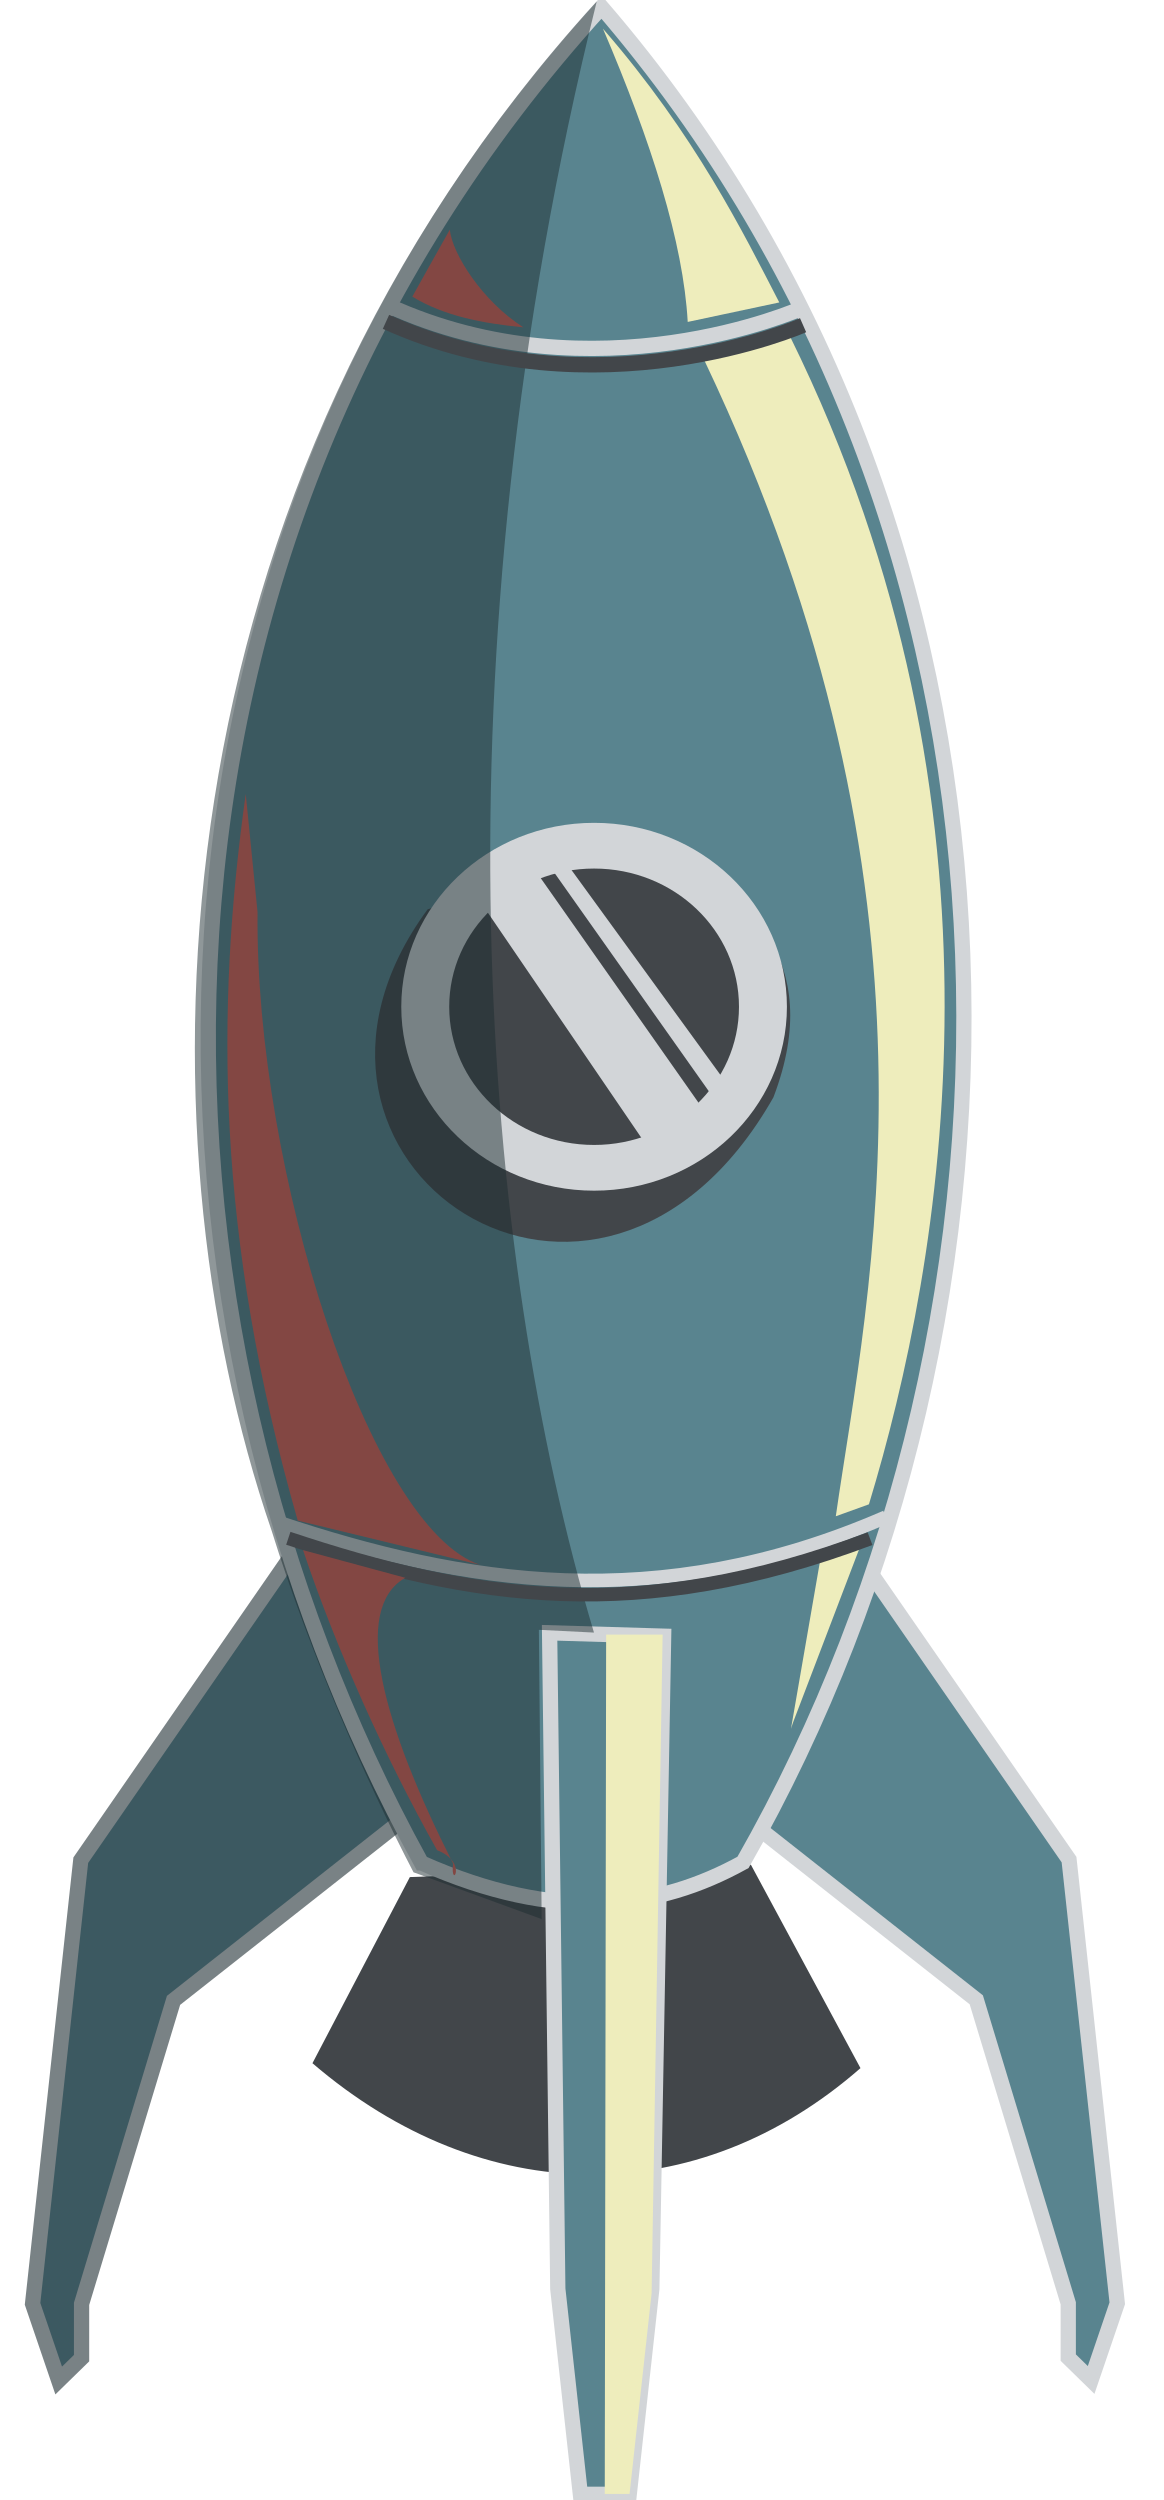
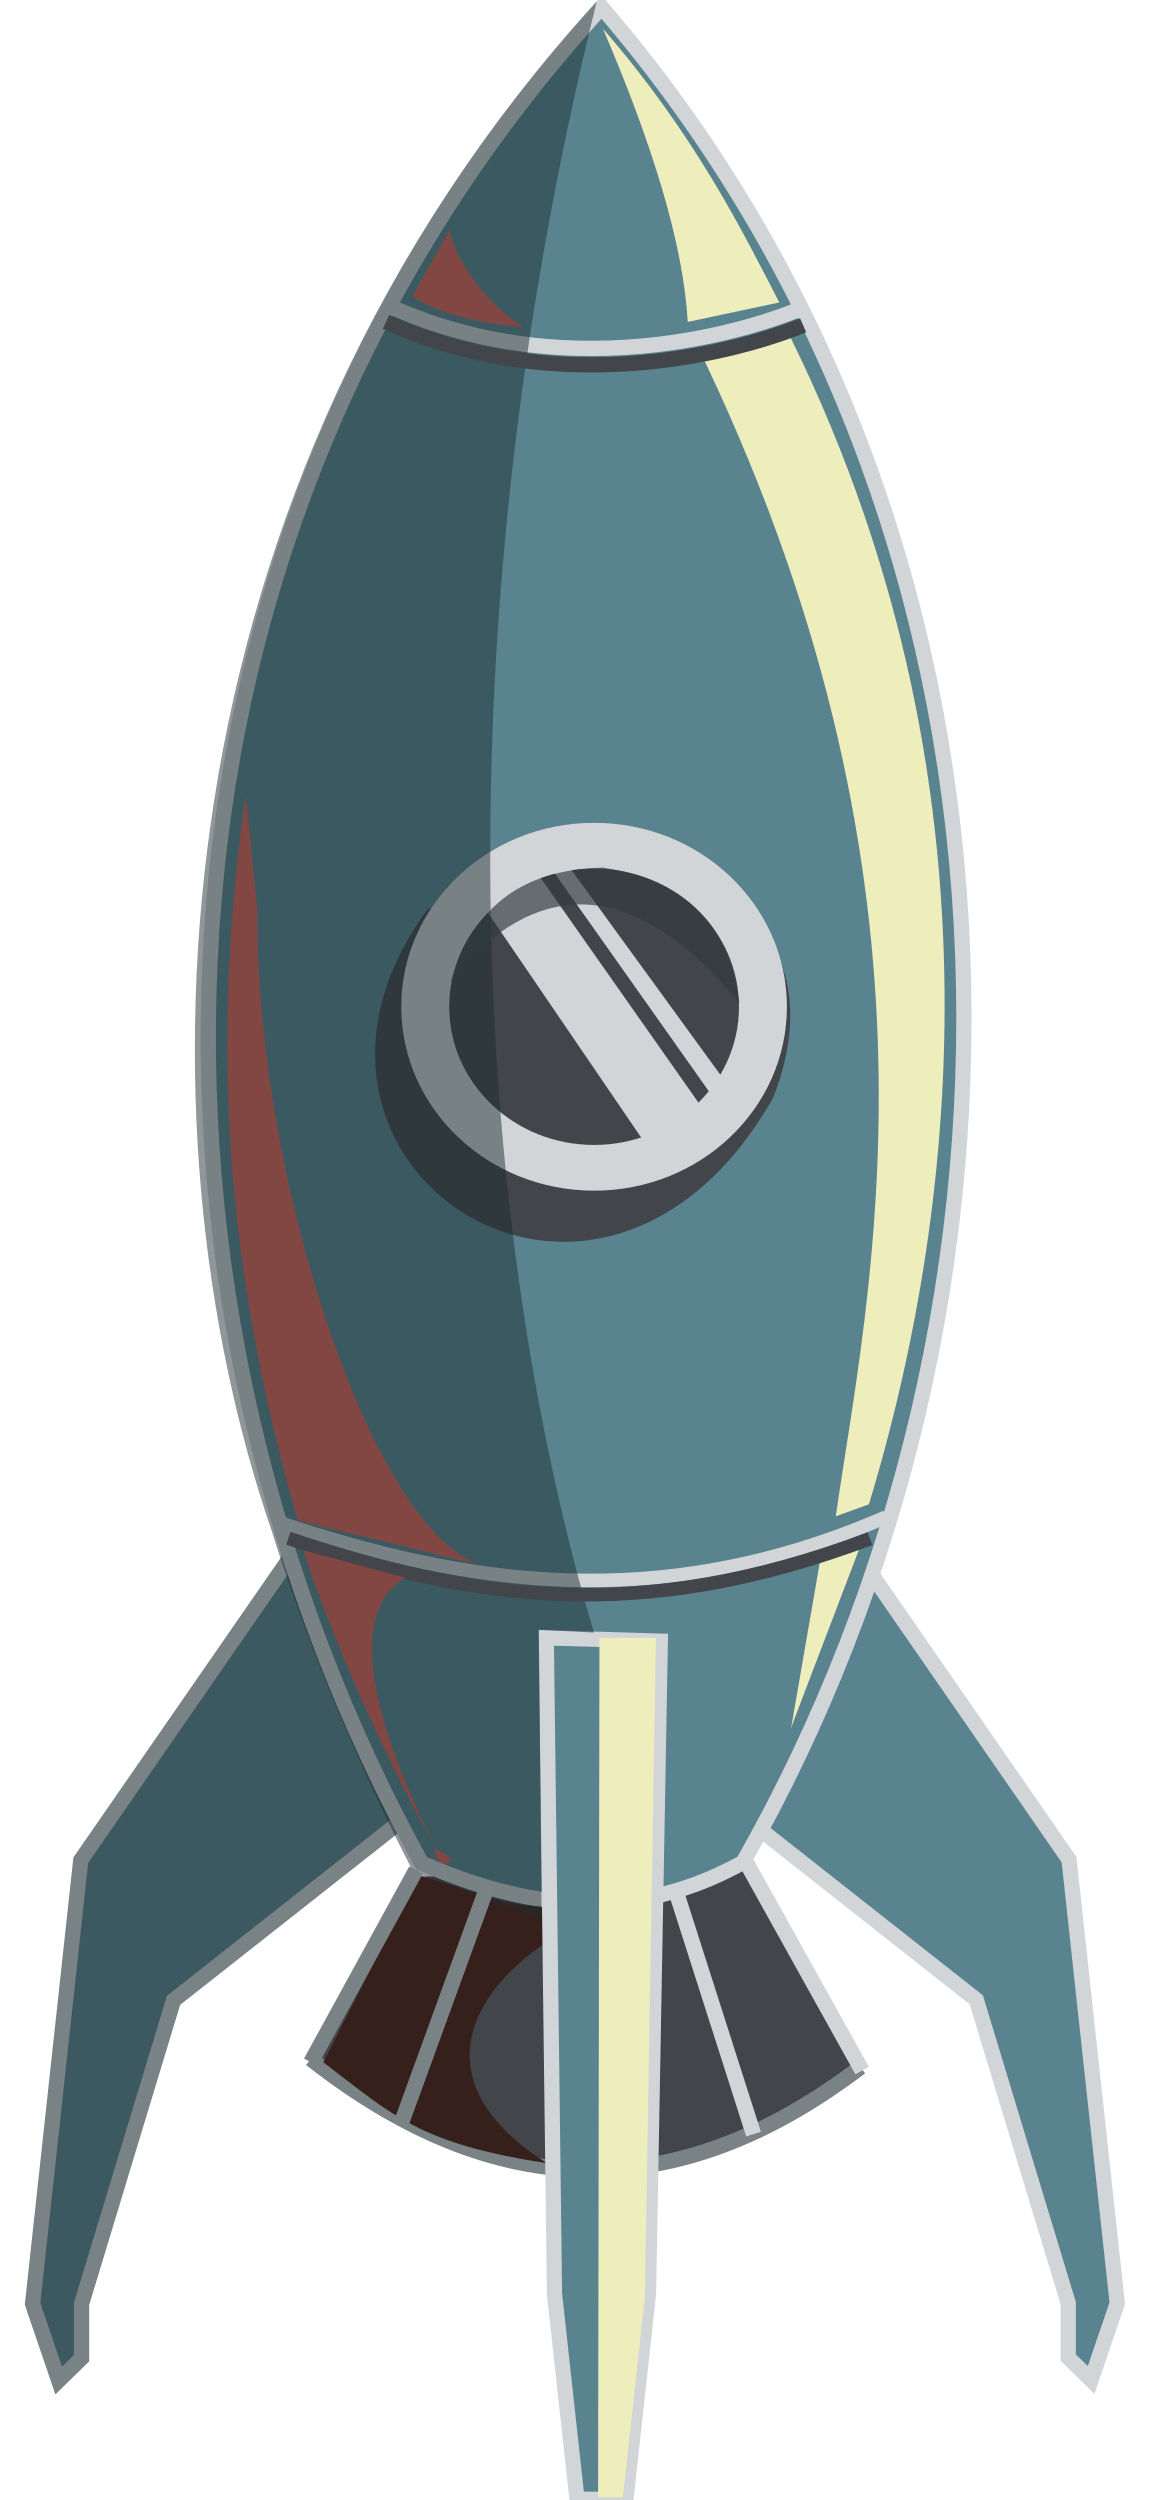
<svg xmlns="http://www.w3.org/2000/svg" width="150.881" height="324.067" id="svg3949" version="1.1">
  <defs id="defs3951" />
  <g id="layer1" transform="translate(-273.131,-238.8999)">
-     <path style="fill:#42464a;fill-opacity:1;stroke:none" d="m 326.261,482.219 44.206,-1.601 14.205,26.368 c -21.238,18.571 -48.848,18.406 -71.039,-0.638 z" id="path5367" />
+     <path style="fill:#42464a;fill-opacity:1;stroke:none;stroke-opacity:1;stroke-width:2;stroke-miterlimit:4;stroke-dasharray:none" d="m 326.261,482.219 44.206,-1.601 14.205,26.368 c -21.238,18.571 -48.848,18.406 -71.039,-0.638 z" id="path5367" />
    <path style="fill:#59848f;fill-opacity:1;stroke:#d2d5d8;stroke-width:1.978;stroke-miterlimit:4;stroke-opacity:1;stroke-dasharray:none" d="m 382.353,437.537 29.353,42.418 6.252,57.515 -3.388,9.938 -2.965,-2.899 0,-7.039 -11.922,-39.341 -30.856,-24.309 z" id="path5369-4" />
    <path style="fill:#3c5961;fill-opacity:1;stroke:#798285;stroke-width:1.978;stroke-miterlimit:4;stroke-opacity:1;stroke-dasharray:none" d="m 312.956,437.608 -29.353,42.418 -6.252,57.515 3.388,9.938 2.965,-2.899 0,-7.039 11.922,-39.341 30.856,-24.309 z" id="path5369-4-1" />
    <path style="fill:#59848f;fill-opacity:1;stroke:#d2d5d8;stroke-width:1.978;stroke-miterlimit:4;stroke-opacity:1;stroke-dasharray:none" d="m 327.758,480.383 c -39.348,-71.429 -40.975,-169.875 23.356,-240.549 58.72,68.224 59.498,168.276 18.334,240.48 -11.005,6.081 -24.041,7.907 -41.689,0.069 z" id="path5389" />
-     <path style="fill:#59848f;fill-opacity:1;stroke:#d2d5d8;stroke-width:1.978;stroke-miterlimit:4;stroke-opacity:1;stroke-dasharray:none" d="m 344.374,450.555 1.063,85.049 2.925,26.621 6.336,0 2.925,-26.621 1.533,-84.612 z" id="path5391" />
    <path style="fill:none;stroke:#d2d5d8;stroke-width:1.978;stroke-linecap:butt;stroke-linejoin:miter;stroke-miterlimit:4;stroke-opacity:1;stroke-dasharray:none" d="m 323.41,278.491 c 26.823,12.279 53.479,0.434 53.479,0.434" id="path3836" />
    <path style="fill:#42464a;fill-opacity:1;stroke:none" d="m 85.863,108.779 -30.431,9.091 c -24.209,32.899 22.157,64.289 44.826,24.37 6.904,-18.143 -3.907,-26.447 -14.395,-33.461 z" id="path3976" transform="translate(273.131,238.8999)" />
    <g id="g3844" transform="matrix(1.414462,0,0,1.38286,-144.9541,-133.0247)">
      <g transform="translate(-40.71429,-5)" id="g3828">
        <path style="fill:#d2d5d8;fill-opacity:1;stroke:none" id="path5393-7-0-7-0" d="m 407.5,351.112 c 0,11.144 -10.953,20.179 -24.464,20.179 -13.511,0 -24.464,-9.034 -24.464,-20.179 0,-11.144 10.953,-20.179 24.464,-20.179 13.511,0 24.464,9.034 24.464,20.179 z" transform="matrix(0.7223162,0,0,0.8543693,114.0652,68.34494)" />
        <path style="fill:#42464a;fill-opacity:1;stroke:none" id="path5393-7-0-7" d="m 407.5,351.112 c 0,11.144 -10.953,20.179 -24.464,20.179 -13.511,0 -24.464,-9.034 -24.464,-20.179 0,-11.144 10.953,-20.179 24.464,-20.179 13.511,0 24.464,9.034 24.464,20.179 z" transform="matrix(0.5427542,0,0,0.6419799,182.8439,142.9174)" />
      </g>
      <path transform="translate(273.131,238.8999)" id="path3840" d="m 66.607,114.782 15,22.5 5.179,-3.393 -16.071,-23.393 z" style="fill:#d2d5d8;fill-opacity:1;stroke:none" />
      <path transform="translate(273.131,238.8999)" id="path3842" d="m 87.857,132.996 -15.179,-21.964 1.607,-0.179 15.357,21.607 z" style="fill:#d2d5d8;fill-opacity:1;stroke:none" />
    </g>
    <path style="fill:none;stroke:#d2d5d8;stroke-width:1.76;stroke-linecap:butt;stroke-linejoin:miter;stroke-miterlimit:4;stroke-opacity:1;stroke-dasharray:none" d="m 309.171,436.213 c 23.896,7.96 49.106,12.264 78.8,-0.669" id="path3851" />
    <path style="fill:#eeedbc;fill-opacity:1;stroke:#000000;stroke-width:0.989px;stroke-linecap:butt;stroke-linejoin:miter;stroke-opacity:0" d="m 364.425,285.601 c 3.438,-1.061 7.695,-2.483 11.113,-3.087 30.276,61.382 19.754,120.002 10.229,151.385 l -4.294,1.549 c 4.151,-29.017 16.204,-79.962 -17.047,-149.847 z" id="path3853" />
    <path style="fill:#eeedbc;fill-opacity:1;stroke:#000000;stroke-width:0.989px;stroke-linecap:butt;stroke-linejoin:miter;stroke-opacity:0" d="m 379.452,441.127 5.052,-1.425 -8.587,22.515 -0.254,0.78 z" id="path3855" />
-     <path style="fill:#eeedbc;fill-opacity:1;stroke:#000000;stroke-width:0.989px;stroke-linecap:butt;stroke-linejoin:miter;stroke-opacity:0" d="m 351.703,450.79 7.322,0 -1.429,85.379 -2.857,26.015 -3.215,0 z" id="path3859" />
+     <path style="fill:none;stroke:#798285;stroke-width:2;stroke-linecap:butt;stroke-linejoin:miter;stroke-opacity:1;stroke-miterlimit:4;stroke-dasharray:none" d="M 111.539,267.973 C 89.396,284.767 65.889,287.021 40.284,266.89" id="path3815" transform="translate(273.131,238.8999)" />
+     <path style="fill:#36201b;fill-opacity:1;stroke:none" d="m 79.918,247.398 c -16.368,0.154 -15.003,-1.384 -25.665,-4.332 l -12.345,24.257 c 9.266,7.088 12.586,10.544 29.022,13.103 -20.689,-13.098 -5.237,-28.479 8.988,-33.029 z" id="path3805" transform="translate(273.131,238.8999)" />
+     <g id="g3801" transform="translate(-0.4331585,0.6497422)">
+       <path id="path5391" d="m 344.374,450.555 1.063,85.049 2.925,26.621 6.336,0 2.925,-26.621 1.533,-84.612 z" style="fill:#59848f;fill-opacity:1;stroke:#d2d5d8;stroke-width:1.978;stroke-miterlimit:4;stroke-opacity:1;stroke-dasharray:none" />
+       <path id="path3859" d="m 351.27,450.574 7.322,0 -1.429,85.379 -2.857,26.015 -3.215,0 z" style="fill:#eeedbc;fill-opacity:1;stroke:#000000;stroke-width:0.989px;stroke-linecap:butt;stroke-linejoin:miter;stroke-opacity:0" />
+     </g>
    <path style="fill:#1e2d31;fill-opacity:0.495;stroke:none" d="m 350.483,239.097 c -21.39,86.117 -15.057,162.174 -0.357,211.429 l -7.143,-0.357 0.357,36.786 0,0.714 -16.607,-6.071 c -6.071,-11.677 -13.393,-28.213 -18.393,-44.286 -17.913,-52.18 -15.934,-134.531 42.143,-198.214 z" id="path3946" />
    <path style="fill:#eeedbc;fill-opacity:1;stroke:#000000;stroke-width:1px;stroke-linecap:butt;stroke-linejoin:miter;stroke-opacity:0" d="M 78.161,3.723 C 90.147,17.525 96.38,30.235 101.015,39.204 L 89.146,41.73 C 88.586,31.468 84.412,18.337 78.161,3.723 z" id="path3974" transform="translate(273.131,238.8999)" />
    <path style="fill:none;stroke:#42464a;stroke-width:1.989;stroke-linecap:butt;stroke-linejoin:miter;stroke-miterlimit:4;stroke-opacity:1;stroke-dasharray:none" d="m 323.163,280.621 c 27.12,12.279 54.07,0.434 54.07,0.434" id="path3836-8" />
    <path style="fill:none;stroke:#42464a;stroke-width:1.76;stroke-linecap:butt;stroke-linejoin:miter;stroke-miterlimit:4;stroke-opacity:1;stroke-dasharray:none" d="m 310.503,438.304 c 23.896,7.96 45.356,11.371 75.407,0.045" id="path3851-2" />
-     <path style="fill:#834743;fill-opacity:1;stroke:none" d="m 56.664,239.837 c -6.659,-11.808 -13.1,-26.13 -17.382,-38.899 l 13.252,3.588 c -7.072,4.013 -2.905,19.05 6.203,37.051 -0.442,3.556 2.097,-0.141 -2.073,-1.74 z" id="path4021" transform="translate(273.131,238.8999)" />
+     <path style="fill:#834743;fill-opacity:1;stroke:none" d="m 56.664,239.837 c -6.659,-11.808 -13.1,-26.13 -17.382,-38.899 l 13.252,3.588 c -7.072,4.013 -5.202,16.906 3.906,34.907 -0.442,3.556 4.394,2.003 0.224,0.404 z" id="path4021" transform="translate(273.131,238.8999)" />
    <path style="fill:#834743;fill-opacity:1;stroke:none" d="M 38.593,197.11 C 27.993,160.065 27.946,130.916 31.854,102.925 l 1.531,15.315 c -0.346,33.485 14.577,79.906 28.868,84.613 z" id="path4023" transform="translate(273.131,238.8999)" />
    <path style="fill:#834743;fill-opacity:1;stroke:none" d="m 53.448,38.451 c 0.827,-1.506 2.922,-5.232 4.859,-8.68 0.315,3.123 4.201,9.26 9.537,12.662 -5.264,-0.513 -10.278,-1.463 -14.396,-3.982 z" id="path4025" transform="translate(273.131,238.8999)" />
+     <path style="fill:#303a3e;fill-opacity:0.67;stroke:#000000;stroke-width:1px;stroke-linecap:butt;stroke-linejoin:miter;stroke-opacity:0" d="m 58.521,127.074 -0.223,0.083 c 10.912,-13.356 23.749,-14.015 37.546,2.93 -1.078,-8.349 -5.14,-15.706 -17.658,-17.62 -11.388,0.254 -16.962,5.878 -19.665,14.606 z" id="path3014" transform="translate(273.131,238.8999)" />
+     <path style="fill:#d2d5d8;stroke:#798285;stroke-width:2;stroke-linecap:butt;stroke-linejoin:miter;stroke-opacity:1;fill-opacity:1;stroke-miterlimit:4;stroke-dasharray:none" d="M 63.242,244.366 51.979,275.337" id="path3807" transform="translate(273.131,238.8999)" />
+     <path style="fill:#d2d5d8;stroke:#d2d5d8;stroke-width:2;stroke-linecap:butt;stroke-linejoin:miter;stroke-opacity:1;fill-opacity:1;stroke-miterlimit:4;stroke-dasharray:none" d="m 87.715,245.449 9.963,31.188" id="path3809" transform="translate(273.131,238.8999)" />
+     <path style="fill:none;stroke:#d2d5d8;stroke-width:2;stroke-linecap:butt;stroke-linejoin:miter;stroke-opacity:1;stroke-miterlimit:4;stroke-dasharray:none" d="m 96.812,241.55 14.944,26.856" id="path3811" transform="translate(273.131,238.8999)" />
+     <path style="fill:none;stroke:#798285;stroke-width:2;stroke-linecap:butt;stroke-linejoin:miter;stroke-opacity:1;stroke-miterlimit:4;stroke-dasharray:none" d="M 53.929,242.416 40.284,267.323" id="path3813" transform="translate(273.131,238.8999)" />
  </g>
</svg>
